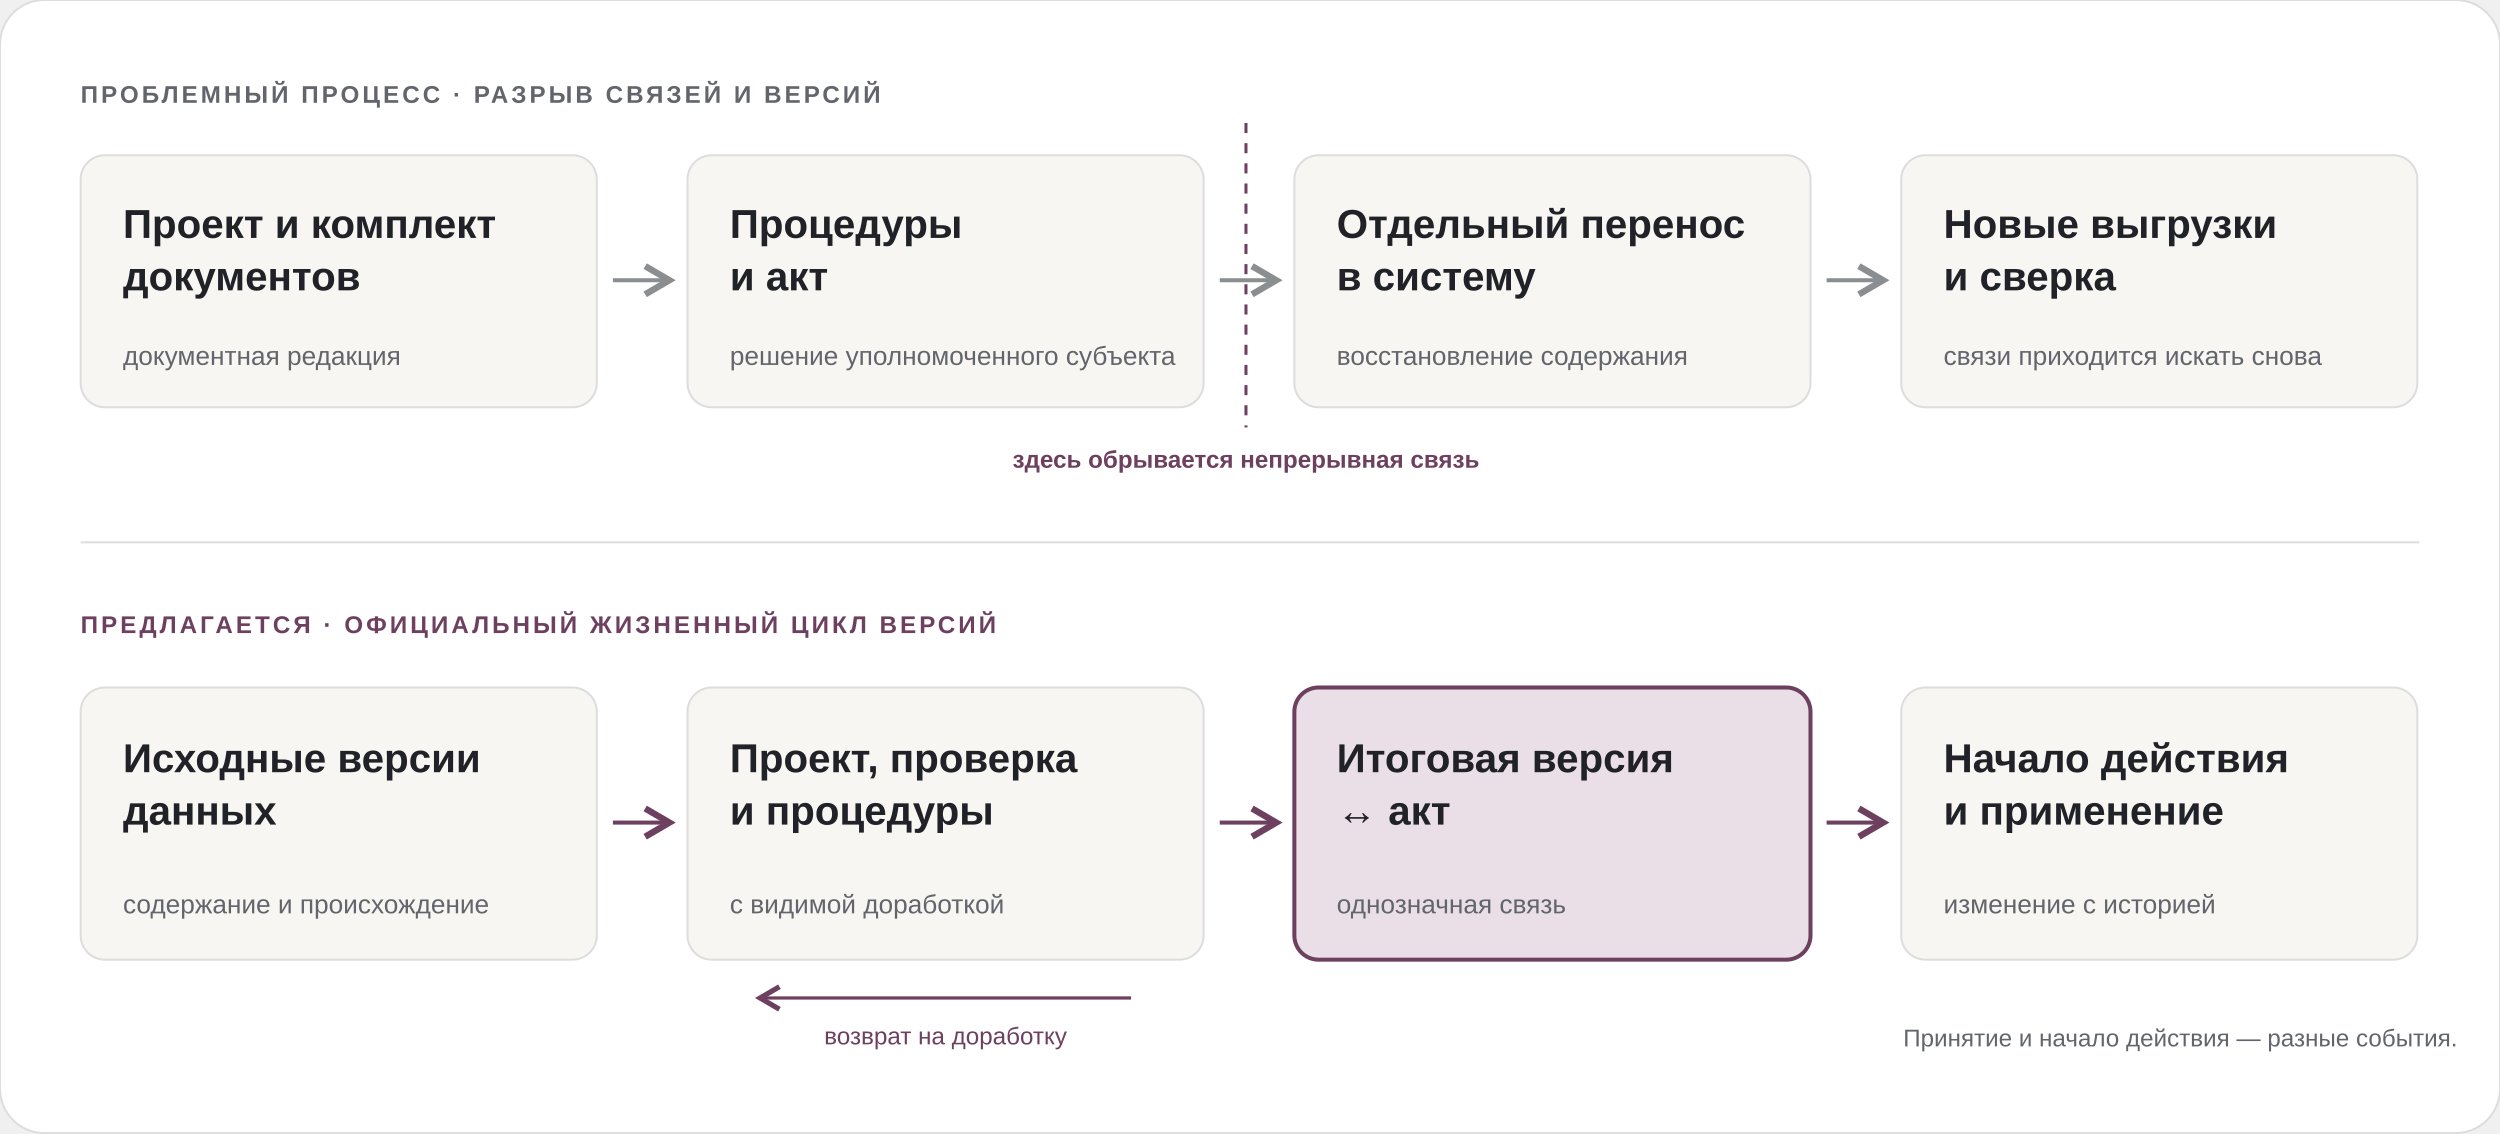
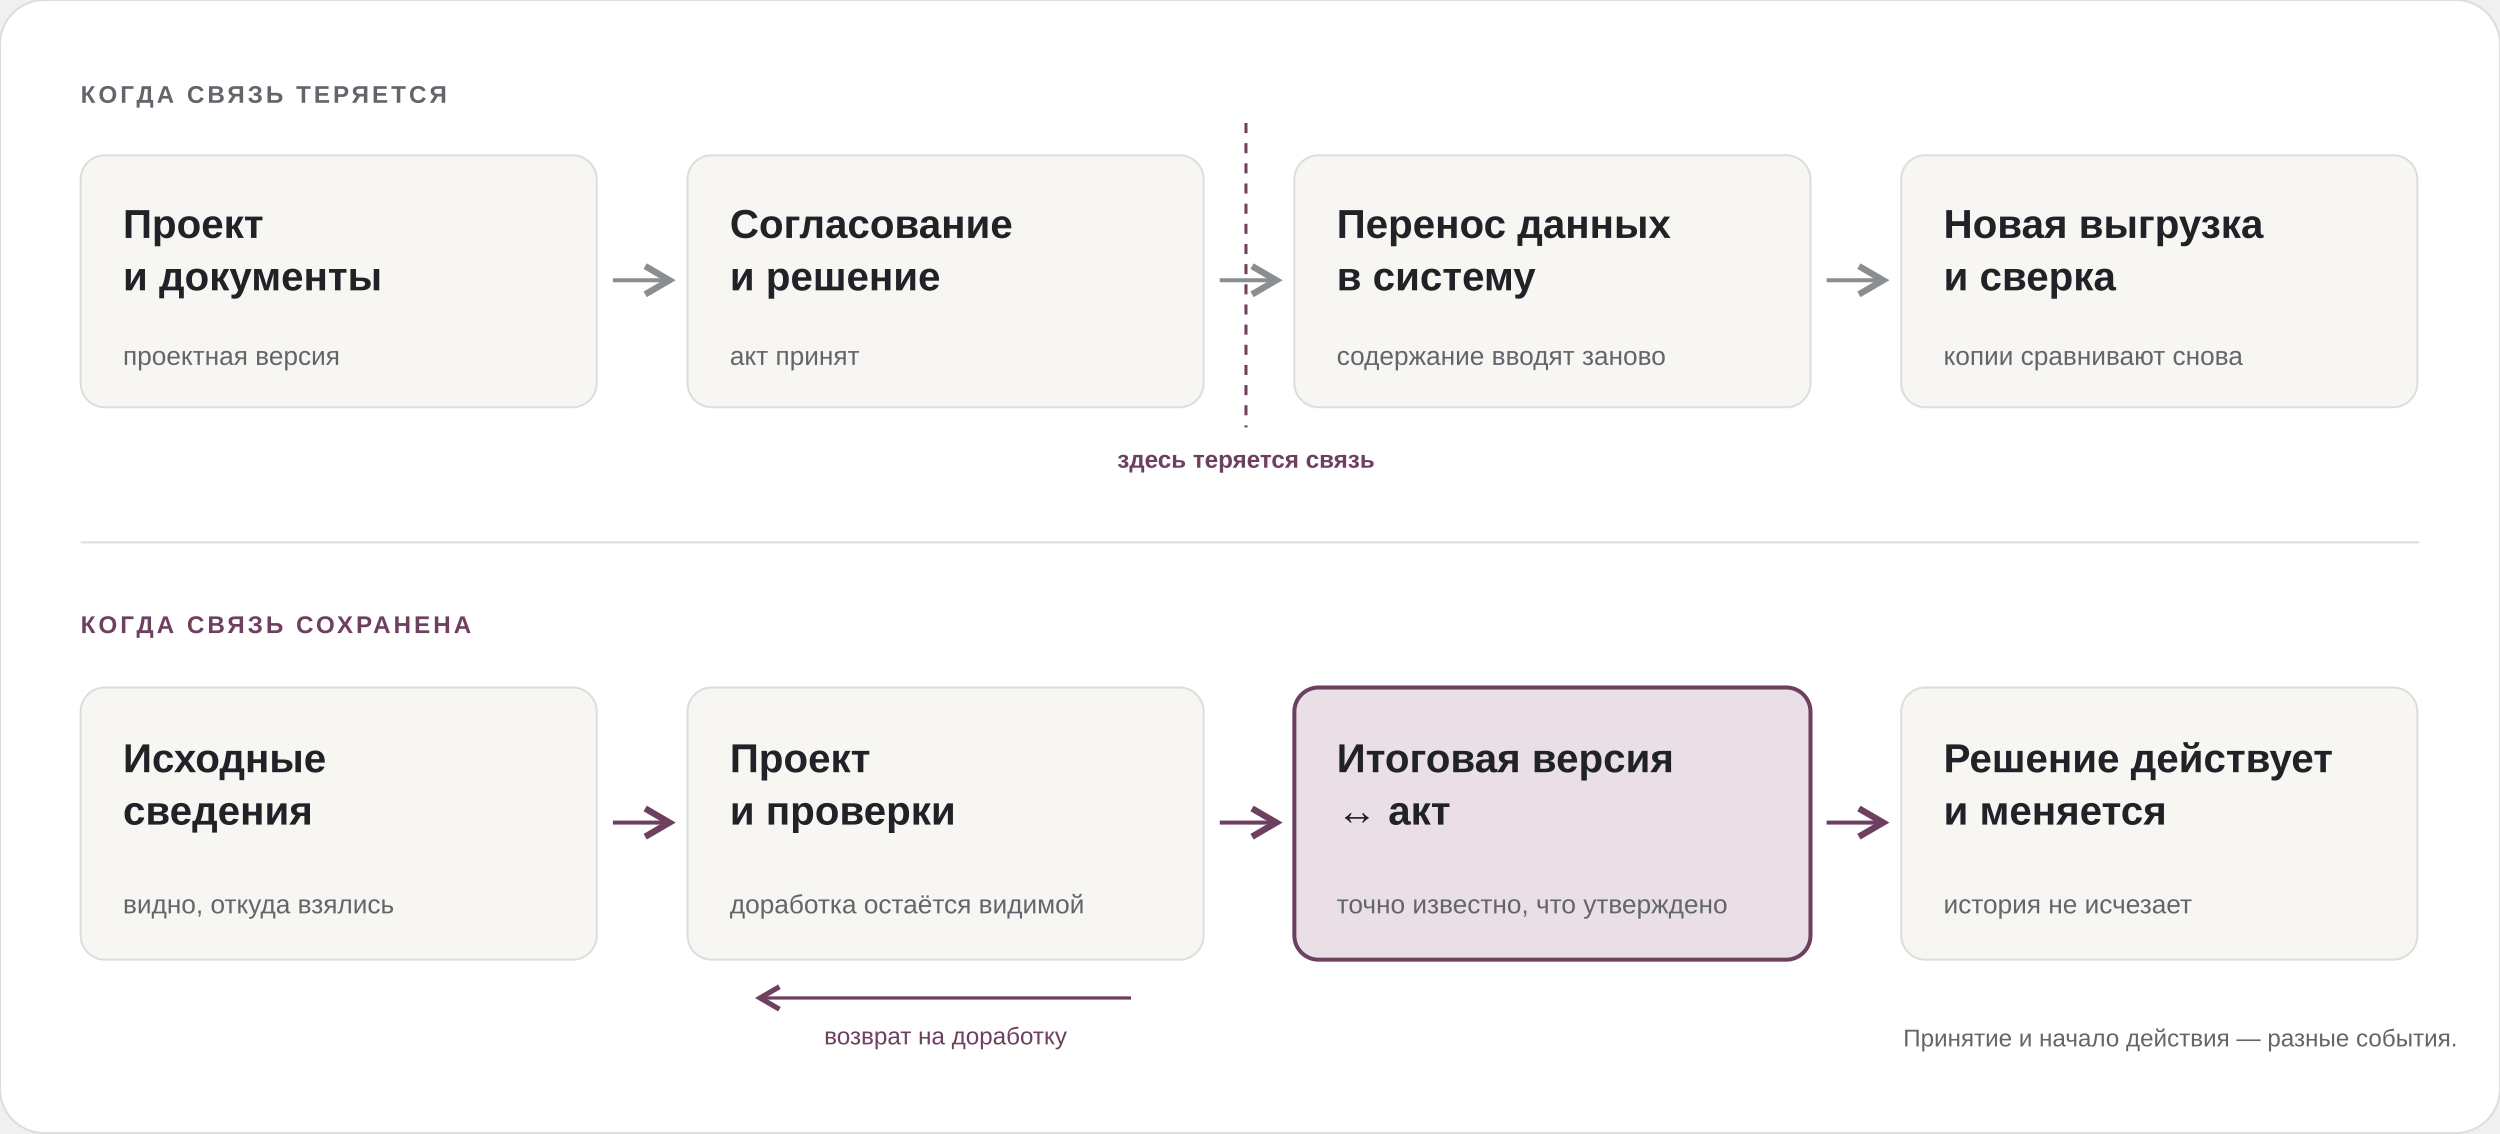
<svg xmlns="http://www.w3.org/2000/svg" width="1240" height="562" viewBox="0 0 1240 562" role="img" aria-labelledby="title desc">
  <defs>
    <marker id="arrow" markerWidth="9" markerHeight="9" refX="7" refY="4.5" orient="auto">
      <path d="M1 1l6 3.5-6 3.5" fill="none" stroke="#8B8E91" stroke-width="1.6" />
    </marker>
    <marker id="arrowAccent" markerWidth="9" markerHeight="9" refX="7" refY="4.5" orient="auto">
      <path d="M1 1l6 3.5-6 3.5" fill="none" stroke="#6E405F" stroke-width="1.6" />
    </marker>
  </defs>
  <rect width="1240" height="562" rx="22" fill="#FFFFFF" stroke="#DCDDDC" />
  <g font-family="Arial, Helvetica, sans-serif">
    <g id="broken-process">
-       <text x="40" y="51" font-size="12" font-weight="700" letter-spacing="1.5" fill="#62656B">ПРОБЛЕМНЫЙ ПРОЦЕСС · РАЗРЫВ СВЯЗЕЙ И ВЕРСИЙ</text>
+       <text x="40" y="51" font-size="12" font-weight="700" letter-spacing="1.5" fill="#62656B">КОГДА СВЯЗЬ ТЕРЯЕТСЯ</text>
      <g fill="#F7F6F2" stroke="#DCDDDC">
        <rect x="40" y="77" width="256" height="125" rx="12" />
        <rect x="341" y="77" width="256" height="125" rx="12" />
        <rect x="642" y="77" width="256" height="125" rx="12" />
        <rect x="943" y="77" width="256" height="125" rx="12" />
      </g>
      <g fill="#202228" font-size="20" font-weight="700">
-         <text x="61" y="118">Проект и комплект</text>
-         <text x="61" y="144">документов</text>
-         <text x="362" y="118">Процедуры</text>
-         <text x="362" y="144">и акт</text>
-         <text x="663" y="118">Отдельный перенос</text>
+         <text x="61" y="118">Проект</text>
+         <text x="61" y="144">и документы</text>
+         <text x="362" y="118">Согласование</text>
+         <text x="362" y="144">и решение</text>
+         <text x="663" y="118">Перенос данных</text>
        <text x="663" y="144">в систему</text>
-         <text x="964" y="118">Новые выгрузки</text>
+         <text x="964" y="118">Новая выгрузка</text>
        <text x="964" y="144">и сверка</text>
      </g>
      <g fill="#62656B" font-size="13">
-         <text x="61" y="181">документная редакция</text>
-         <text x="362" y="181">решение уполномоченного субъекта</text>
-         <text x="663" y="181">восстановление содержания</text>
-         <text x="964" y="181">связи приходится искать снова</text>
+         <text x="61" y="181">проектная версия</text>
+         <text x="362" y="181">акт принят</text>
+         <text x="663" y="181">содержание вводят заново</text>
+         <text x="964" y="181">копии сравнивают снова</text>
      </g>
      <g fill="none" stroke="#8B8E91" stroke-width="2" marker-end="url(#arrow)">
        <path d="M304 139H332" />
        <path d="M605 139H633" />
        <path d="M906 139H934" />
      </g>
      <path d="M618 61V212" stroke="#6E405F" stroke-width="1.5" stroke-dasharray="5 5" />
-       <text x="618" y="232" text-anchor="middle" font-size="12" font-weight="700" fill="#6E405F">здесь обрывается непрерывная связь</text>
+       <text x="618" y="232" text-anchor="middle" font-size="12" font-weight="700" fill="#6E405F">здесь теряется связь</text>
    </g>
    <path d="M40 269H1200" stroke="#DCDDDC" />
    <g id="proposed-process">
-       <text x="40" y="314" font-size="12" font-weight="700" letter-spacing="1.5" fill="#6E405F">ПРЕДЛАГАЕТСЯ · ОФИЦИАЛЬНЫЙ ЖИЗНЕННЫЙ ЦИКЛ ВЕРСИЙ</text>
+       <text x="40" y="314" font-size="12" font-weight="700" letter-spacing="1.5" fill="#6E405F">КОГДА СВЯЗЬ СОХРАНЕНА</text>
      <g fill="#F7F6F2" stroke="#DCDDDC">
        <rect x="40" y="341" width="256" height="135" rx="12" />
        <rect x="341" y="341" width="256" height="135" rx="12" />
        <rect x="943" y="341" width="256" height="135" rx="12" />
      </g>
      <rect x="642" y="341" width="256" height="135" rx="12" fill="#EADFE7" stroke="#6E405F" stroke-width="2" />
      <g fill="#202228" font-size="20" font-weight="700">
-         <text x="61" y="383">Исходные версии</text>
-         <text x="61" y="409">данных</text>
-         <text x="362" y="383">Проект, проверка</text>
-         <text x="362" y="409">и процедуры</text>
+         <text x="61" y="383">Исходные</text>
+         <text x="61" y="409">сведения</text>
+         <text x="362" y="383">Проект</text>
+         <text x="362" y="409">и проверки</text>
        <text x="663" y="383">Итоговая версия</text>
        <text x="663" y="409">↔ акт</text>
-         <text x="964" y="383">Начало действия</text>
-         <text x="964" y="409">и применение</text>
+         <text x="964" y="383">Решение действует</text>
+         <text x="964" y="409">и меняется</text>
      </g>
      <g fill="#62656B" font-size="13">
-         <text x="61" y="453">содержание и происхождение</text>
-         <text x="362" y="453">с видимой доработкой</text>
-         <text x="663" y="453">однозначная связь</text>
-         <text x="964" y="453">изменение с историей</text>
+         <text x="61" y="453">видно, откуда взялись</text>
+         <text x="362" y="453">доработка остаётся видимой</text>
+         <text x="663" y="453">точно известно, что утверждено</text>
+         <text x="964" y="453">история не исчезает</text>
      </g>
      <g fill="none" stroke="#6E405F" stroke-width="2" marker-end="url(#arrowAccent)">
        <path d="M304 408H332" />
        <path d="M605 408H633" />
        <path d="M906 408H934" />
      </g>
      <path d="M561 495H377" fill="none" stroke="#6E405F" stroke-width="1.6" marker-end="url(#arrowAccent)" />
      <text x="469" y="518" text-anchor="middle" font-size="12" fill="#6E405F">возврат на доработку</text>
      <text x="944" y="519" font-size="12" fill="#62656B">Принятие и начало действия — разные события.</text>
    </g>
  </g>
</svg>
